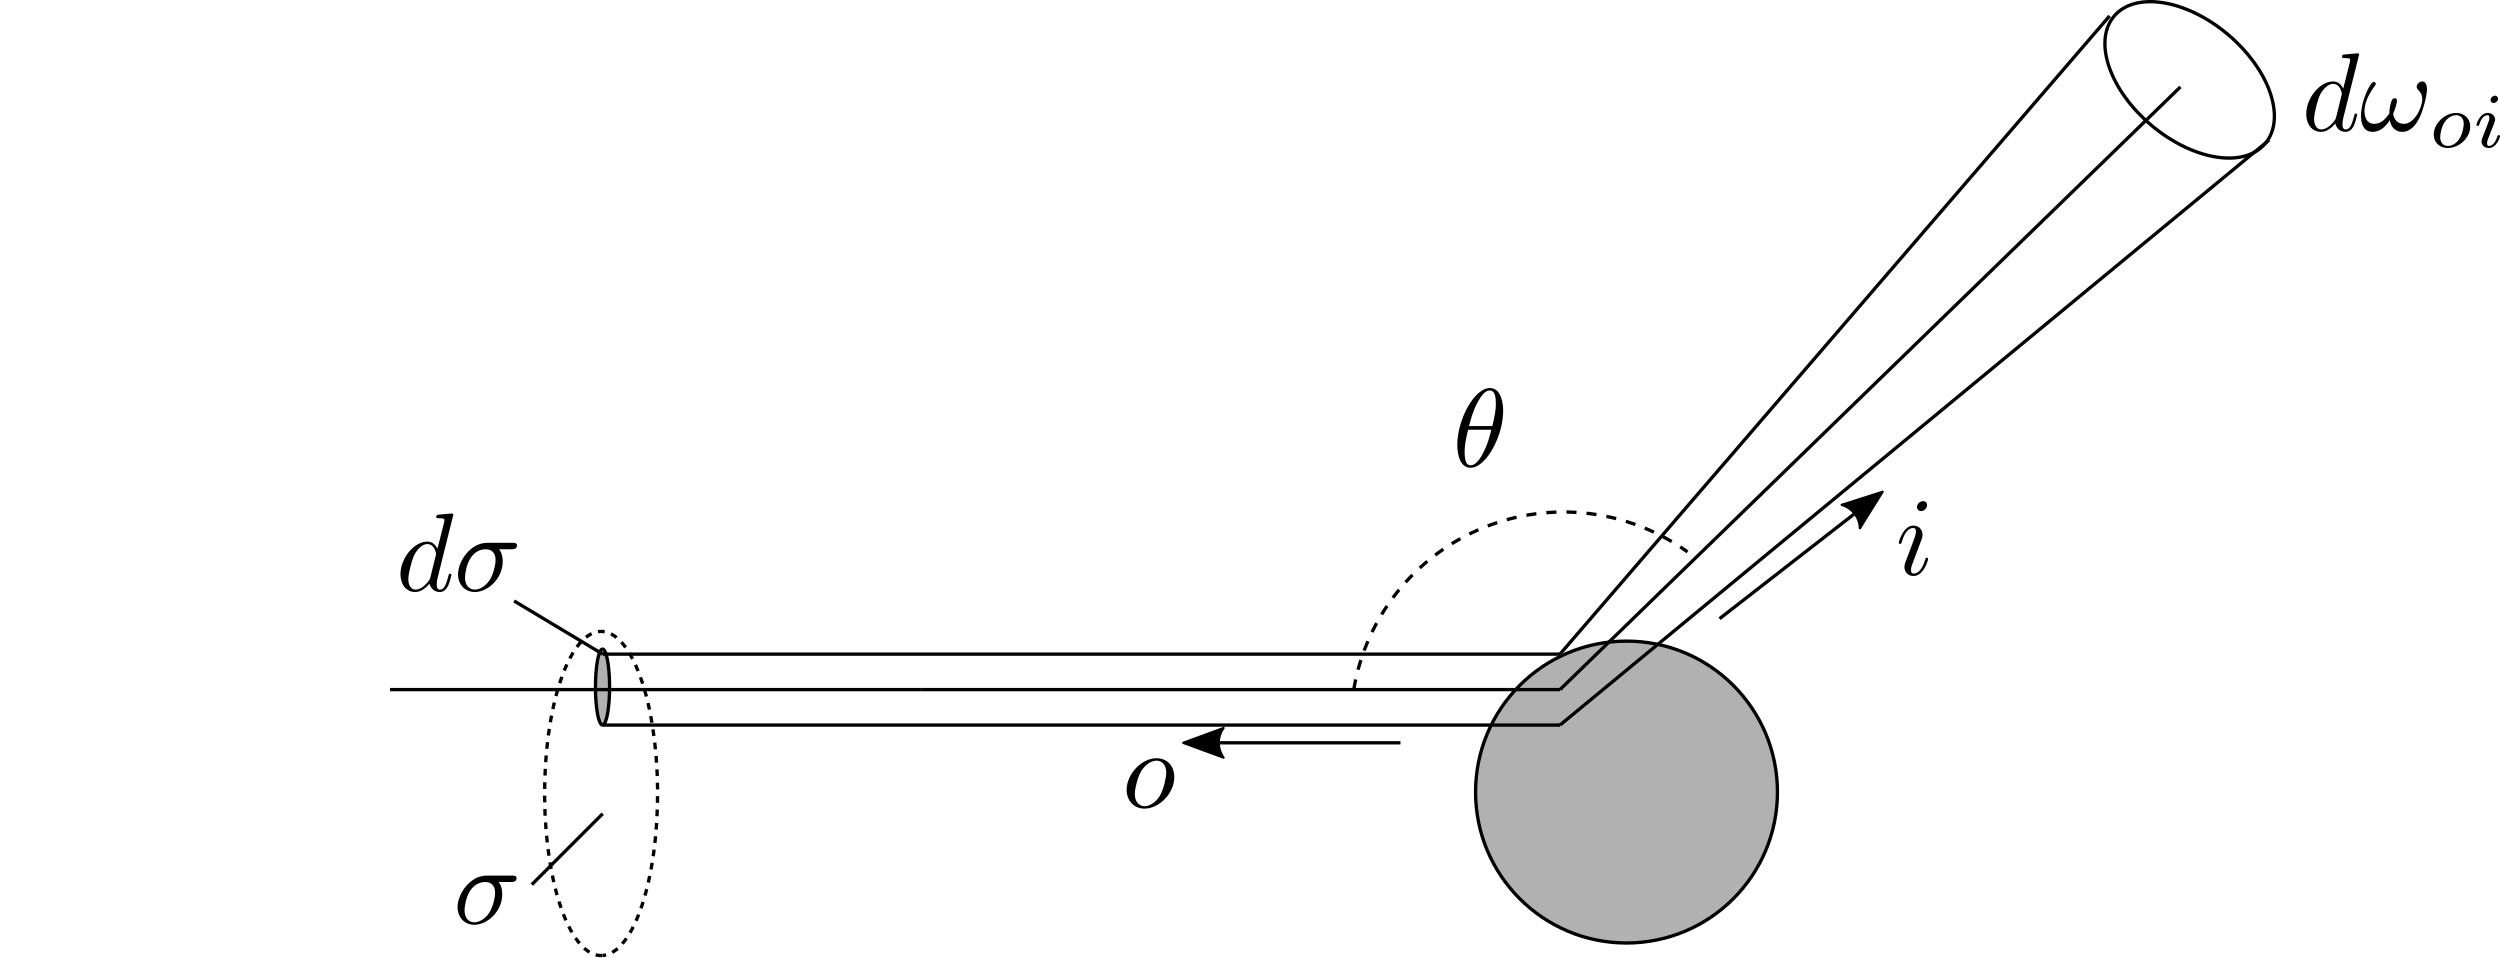
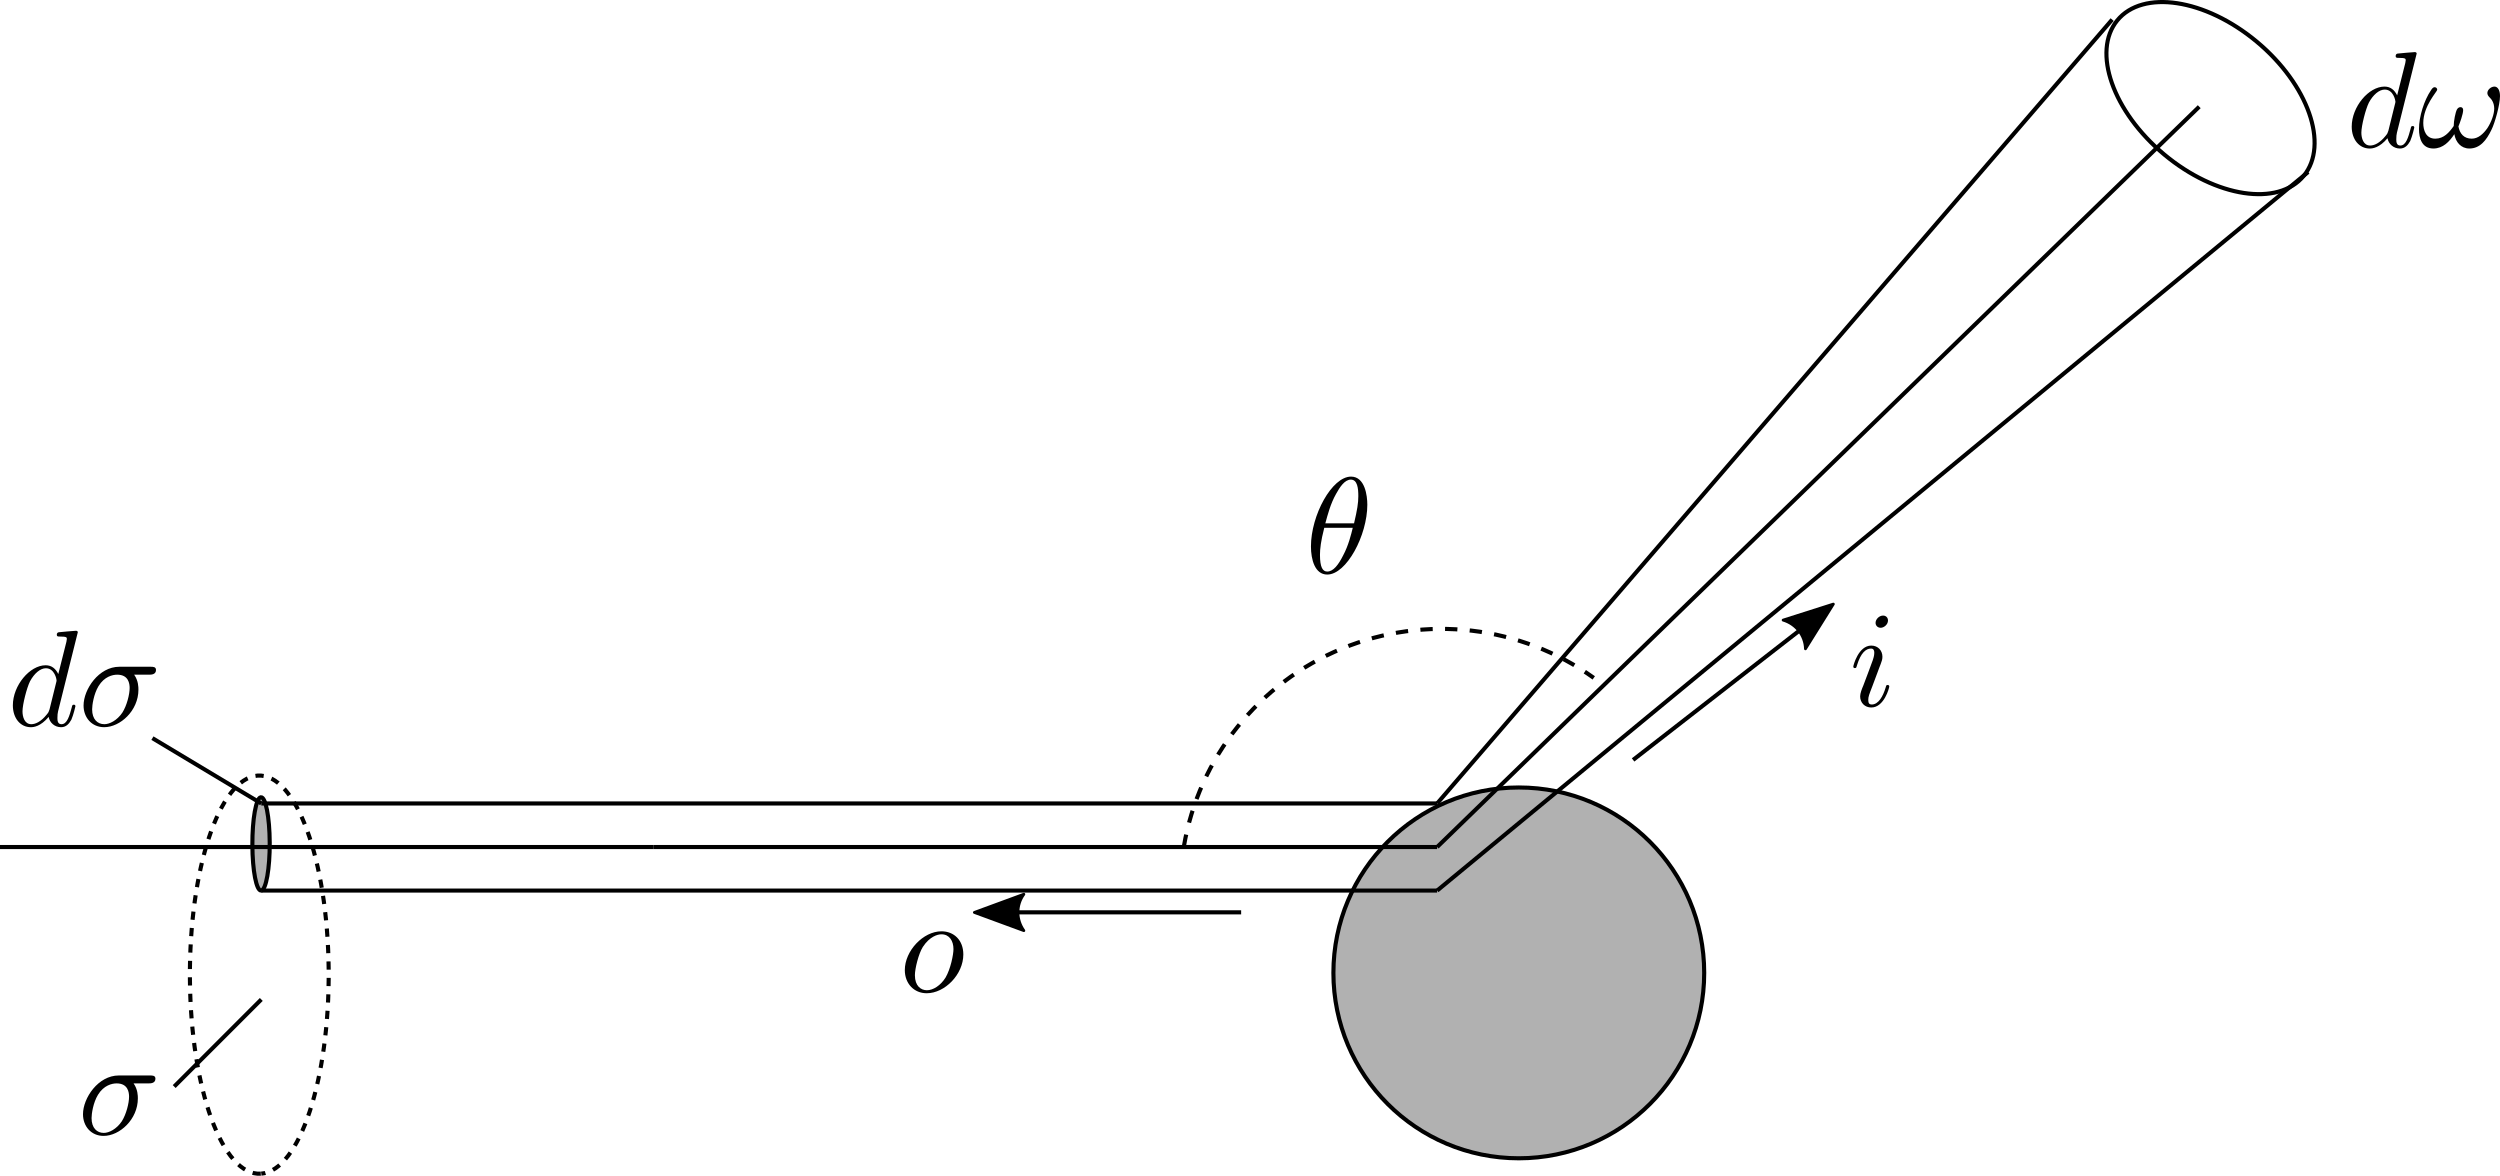
- <svg xmlns="http://www.w3.org/2000/svg" xmlns:ns1="http://www.openswatchbook.org/uri/2009/osb" xmlns:xlink="http://www.w3.org/1999/xlink" width="223.877mm" height="85.722mm" viewBox="0 0 223.877 85.722" version="1.1" id="svg8">
+ <svg xmlns="http://www.w3.org/2000/svg" xmlns:ns1="http://www.openswatchbook.org/uri/2009/osb" xmlns:xlink="http://www.w3.org/1999/xlink" width="182.265mm" height="85.722mm" viewBox="0 0 182.265 85.722" version="1.1" id="svg8">
  <defs id="defs2">
-     <marker style="overflow:visible" id="marker2465" refX="0" refY="0" orient="auto">
-       <path transform="matrix(-1.1,0,0,-1.1,-1.1,0)" d="M 8.719,4.034 -2.207,0.016 8.719,-4.002 c -1.745,2.372 -1.735,5.617 -6e-7,8.035 z" style="fill:#000000;fill-opacity:1;fill-rule:evenodd;stroke:#000000;stroke-width:0.625;stroke-linejoin:round;stroke-opacity:1" id="path2463" />
+     <marker orient="auto" refY="0" refX="0" id="marker2465" style="overflow:visible">
+       <path id="path2463" style="fill:#000000;fill-opacity:1;fill-rule:evenodd;stroke:#000000;stroke-width:0.625;stroke-linejoin:round;stroke-opacity:1" d="M 8.719,4.034 -2.207,0.016 8.719,-4.002 c -1.745,2.372 -1.735,5.617 -6e-7,8.035 z" transform="matrix(-1.1,0,0,-1.1,-1.1,0)" />
    </marker>
-     <marker style="overflow:visible" id="marker1924" refX="0" refY="0" orient="auto">
-       <path transform="matrix(-1.1,0,0,-1.1,-1.1,0)" d="M 8.719,4.034 -2.207,0.016 8.719,-4.002 c -1.745,2.372 -1.735,5.617 -6e-7,8.035 z" style="fill:#000000;fill-opacity:1;fill-rule:evenodd;stroke:#000000;stroke-width:0.625;stroke-linejoin:round;stroke-opacity:1" id="path1922" />
+     <marker orient="auto" refY="0" refX="0" id="marker1924" style="overflow:visible">
+       <path id="path1922" style="fill:#000000;fill-opacity:1;fill-rule:evenodd;stroke:#000000;stroke-width:0.625;stroke-linejoin:round;stroke-opacity:1" d="M 8.719,4.034 -2.207,0.016 8.719,-4.002 c -1.745,2.372 -1.735,5.617 -6e-7,8.035 z" transform="matrix(-1.1,0,0,-1.1,-1.1,0)" />
    </marker>
-     <linearGradient ns1:paint="solid" id="linearGradient3213">
-       <stop id="stop3211" offset="0" style="stop-color:#000000;stop-opacity:1;" />
+     <linearGradient id="linearGradient3213" ns1:paint="solid">
+       <stop style="stop-color:#000000;stop-opacity:1;" offset="0" id="stop3211" />
    </linearGradient>
    <g id="g4461">
-       <symbol id="symbol1723" overflow="visible">
-         <path id="path6414" d="" style="stroke:none" />
+       <symbol overflow="visible" id="symbol1723">
+         <path style="stroke:none" d="" id="path6414" />
      </symbol>
-       <symbol id="symbol3394" overflow="visible">
-         <path id="path3953" d="m 5.156,-3.719 c 0.141,0 0.5,0 0.5,-0.344 0,-0.234 -0.219,-0.234 -0.391,-0.234 h -2.281 c -1.5,0 -2.609,1.641 -2.609,2.828 0,0.875 0.594,1.578 1.5,1.578 1.172,0 2.5,-1.203 2.5,-2.734 0,-0.172 0,-0.656 -0.312,-1.094 z M 1.891,-0.109 C 1.391,-0.109 1,-0.469 1,-1.188 c 0,-0.297 0.109,-1.109 0.469,-1.703 0.422,-0.688 1.016,-0.828 1.359,-0.828 0.828,0 0.906,0.656 0.906,0.969 0,0.469 -0.203,1.281 -0.531,1.797 -0.391,0.578 -0.938,0.844 -1.312,0.844 z m 0,0" style="stroke:none" />
+       <symbol overflow="visible" id="symbol3394">
+         <path style="stroke:none" d="m 5.156,-3.719 c 0.141,0 0.5,0 0.5,-0.344 0,-0.234 -0.219,-0.234 -0.391,-0.234 h -2.281 c -1.5,0 -2.609,1.641 -2.609,2.828 0,0.875 0.594,1.578 1.5,1.578 1.172,0 2.5,-1.203 2.5,-2.734 0,-0.172 0,-0.656 -0.312,-1.094 z M 1.891,-0.109 C 1.391,-0.109 1,-0.469 1,-1.188 c 0,-0.297 0.109,-1.109 0.469,-1.703 0.422,-0.688 1.016,-0.828 1.359,-0.828 0.828,0 0.906,0.656 0.906,0.969 0,0.469 -0.203,1.281 -0.531,1.797 -0.391,0.578 -0.938,0.844 -1.312,0.844 z m 0,0" id="path3953" />
      </symbol>
    </g>
    <g id="g9371">
-       <symbol overflow="visible" id="symbol939">
-         <path style="stroke:none" d="" id="path1553" />
+       <symbol id="symbol939" overflow="visible">
+         <path id="path1553" d="" style="stroke:none" />
      </symbol>
-       <symbol overflow="visible" id="symbol673">
-         <path style="stroke:none" d="m 5.141,-6.812 c 0,0 0,-0.109 -0.125,-0.109 -0.156,0 -1.094,0.094 -1.266,0.109 -0.078,0.016 -0.141,0.062 -0.141,0.188 0,0.125 0.094,0.125 0.234,0.125 0.484,0 0.5,0.062 0.5,0.172 L 4.312,-6.125 3.719,-3.766 C 3.531,-4.141 3.25,-4.406 2.797,-4.406 c -1.156,0 -2.391,1.469 -2.391,2.922 0,0.938 0.547,1.594 1.312,1.594 0.203,0 0.703,-0.047 1.297,-0.75 0.078,0.422 0.438,0.75 0.906,0.75 0.359,0 0.578,-0.234 0.75,-0.547 0.156,-0.359 0.297,-0.969 0.297,-0.984 0,-0.109 -0.094,-0.109 -0.125,-0.109 -0.094,0 -0.109,0.047 -0.141,0.188 -0.172,0.641 -0.344,1.234 -0.75,1.234 -0.281,0 -0.297,-0.266 -0.297,-0.453 0,-0.25 0.016,-0.312 0.047,-0.484 z m -2.062,5.625 C 3.016,-1 3.016,-0.984 2.875,-0.812 2.438,-0.266 2.031,-0.109 1.75,-0.109 c -0.5,0 -0.641,-0.547 -0.641,-0.938 0,-0.5 0.312,-1.719 0.547,-2.188 0.312,-0.578 0.75,-0.953 1.156,-0.953 0.641,0 0.781,0.812 0.781,0.875 0,0.062 -0.016,0.125 -0.031,0.172 z m 0,0" id="path5248" />
+       <symbol id="symbol673" overflow="visible">
+         <path id="path5248" d="m 5.141,-6.812 c 0,0 0,-0.109 -0.125,-0.109 -0.156,0 -1.094,0.094 -1.266,0.109 -0.078,0.016 -0.141,0.062 -0.141,0.188 0,0.125 0.094,0.125 0.234,0.125 0.484,0 0.5,0.062 0.5,0.172 L 4.312,-6.125 3.719,-3.766 C 3.531,-4.141 3.25,-4.406 2.797,-4.406 c -1.156,0 -2.391,1.469 -2.391,2.922 0,0.938 0.547,1.594 1.312,1.594 0.203,0 0.703,-0.047 1.297,-0.75 0.078,0.422 0.438,0.75 0.906,0.75 0.359,0 0.578,-0.234 0.75,-0.547 0.156,-0.359 0.297,-0.969 0.297,-0.984 0,-0.109 -0.094,-0.109 -0.125,-0.109 -0.094,0 -0.109,0.047 -0.141,0.188 -0.172,0.641 -0.344,1.234 -0.75,1.234 -0.281,0 -0.297,-0.266 -0.297,-0.453 0,-0.25 0.016,-0.312 0.047,-0.484 z m -2.062,5.625 C 3.016,-1 3.016,-0.984 2.875,-0.812 2.438,-0.266 2.031,-0.109 1.75,-0.109 c -0.5,0 -0.641,-0.547 -0.641,-0.938 0,-0.5 0.312,-1.719 0.547,-2.188 0.312,-0.578 0.75,-0.953 1.156,-0.953 0.641,0 0.781,0.812 0.781,0.875 0,0.062 -0.016,0.125 -0.031,0.172 z m 0,0" style="stroke:none" />
      </symbol>
-       <symbol overflow="visible" id="symbol4153">
-         <path style="stroke:none" d="m 5.156,-3.719 c 0.141,0 0.5,0 0.5,-0.344 0,-0.234 -0.219,-0.234 -0.391,-0.234 h -2.281 c -1.5,0 -2.609,1.641 -2.609,2.828 0,0.875 0.594,1.578 1.5,1.578 1.172,0 2.5,-1.203 2.5,-2.734 0,-0.172 0,-0.656 -0.312,-1.094 z M 1.891,-0.109 C 1.391,-0.109 1,-0.469 1,-1.188 c 0,-0.297 0.109,-1.109 0.469,-1.703 0.422,-0.688 1.016,-0.828 1.359,-0.828 0.828,0 0.906,0.656 0.906,0.969 0,0.469 -0.203,1.281 -0.531,1.797 -0.391,0.578 -0.938,0.844 -1.312,0.844 z m 0,0" id="path7036" />
-       </symbol>
-     </g>
-     <g id="g6576">
-       <symbol id="symbol5743" overflow="visible">
-         <path id="path6778" d="" style="stroke:none" />
-       </symbol>
-       <symbol id="symbol854" overflow="visible">
-         <path id="path7063" d="m 5.141,-6.812 c 0,0 0,-0.109 -0.125,-0.109 -0.156,0 -1.094,0.094 -1.266,0.109 -0.078,0.016 -0.141,0.062 -0.141,0.188 0,0.125 0.094,0.125 0.234,0.125 0.484,0 0.5,0.062 0.5,0.172 L 4.312,-6.125 3.719,-3.766 C 3.531,-4.141 3.25,-4.406 2.797,-4.406 c -1.156,0 -2.391,1.469 -2.391,2.922 0,0.938 0.547,1.594 1.312,1.594 0.203,0 0.703,-0.047 1.297,-0.75 0.078,0.422 0.438,0.75 0.906,0.75 0.359,0 0.578,-0.234 0.75,-0.547 0.156,-0.359 0.297,-0.969 0.297,-0.984 0,-0.109 -0.094,-0.109 -0.125,-0.109 -0.094,0 -0.109,0.047 -0.141,0.188 -0.172,0.641 -0.344,1.234 -0.75,1.234 -0.281,0 -0.297,-0.266 -0.297,-0.453 0,-0.25 0.016,-0.312 0.047,-0.484 z m -2.062,5.625 C 3.016,-1 3.016,-0.984 2.875,-0.812 2.438,-0.266 2.031,-0.109 1.75,-0.109 c -0.5,0 -0.641,-0.547 -0.641,-0.938 0,-0.5 0.312,-1.719 0.547,-2.188 0.312,-0.578 0.75,-0.953 1.156,-0.953 0.641,0 0.781,0.812 0.781,0.875 0,0.062 -0.016,0.125 -0.031,0.172 z m 0,0" style="stroke:none" />
-       </symbol>
-       <symbol id="symbol4219" overflow="visible">
-         <path id="path2836" d="m 6.031,-3.703 c 0,-0.453 -0.172,-0.703 -0.406,-0.703 -0.25,0 -0.516,0.234 -0.516,0.469 0,0.094 0.047,0.203 0.141,0.297 0.172,0.156 0.359,0.422 0.359,0.844 0,0.391 -0.203,0.969 -0.5,1.422 C 4.812,-0.953 4.438,-0.609 3.969,-0.609 3.406,-0.609 3.094,-0.969 3,-1.5 c 0.109,-0.266 0.344,-0.906 0.344,-1.188 0,-0.109 -0.047,-0.219 -0.188,-0.219 -0.078,0 -0.188,0.031 -0.266,0.172 C 2.781,-2.531 2.656,-1.891 2.656,-1.531 2.328,-1.062 1.938,-0.609 1.312,-0.609 c -0.672,0 -0.875,-0.594 -0.875,-1.141 0,-1.25 1.016,-2.297 1.016,-2.422 0,-0.109 -0.078,-0.188 -0.188,-0.188 -0.125,0 -0.203,0.125 -0.266,0.219 -0.5,0.734 -0.875,1.922 -0.875,2.828 0,0.688 0.219,1.422 1.047,1.422 0.703,0 1.172,-0.5 1.531,-1.047 0.094,0.578 0.484,1.047 1.094,1.047 0.781,0 1.25,-0.609 1.609,-1.359 0.25,-0.484 0.625,-1.844 0.625,-2.453 z m 0,0" style="stroke:none" />
-       </symbol>
-       <symbol id="symbol914" overflow="visible">
-         <path id="path4359" d="" style="stroke:none" />
-       </symbol>
-       <symbol id="symbol7203" overflow="visible">
-         <path id="path2110" d="m 3.703,-1.859 c 0,-0.766 -0.578,-1.219 -1.266,-1.219 -1.031,0 -2,0.969 -2,1.922 0,0.703 0.5,1.219 1.266,1.219 1,0 2,-0.906 2,-1.922 z m -2,1.734 c -0.344,0 -0.688,-0.219 -0.688,-0.781 0,-0.281 0.125,-0.969 0.406,-1.359 C 1.719,-2.703 2.125,-2.875 2.438,-2.875 c 0.375,0 0.688,0.25 0.688,0.766 C 3.125,-1.938 3.047,-1.25 2.734,-0.766 2.469,-0.344 2.062,-0.125 1.703,-0.125 Z m 0,0" style="stroke:none" />
-       </symbol>
-       <symbol id="symbol6413" overflow="visible">
-         <path id="path8704" d="m 2.266,-4.359 c 0,-0.109 -0.094,-0.266 -0.281,-0.266 -0.188,0 -0.391,0.188 -0.391,0.391 0,0.109 0.078,0.266 0.281,0.266 0.188,0 0.391,-0.203 0.391,-0.391 z M 0.844,-0.812 c -0.031,0.094 -0.062,0.172 -0.062,0.297 0,0.328 0.266,0.578 0.656,0.578 0.688,0 1,-0.953 1,-1.062 0,-0.094 -0.094,-0.094 -0.109,-0.094 -0.094,0 -0.109,0.047 -0.141,0.125 -0.156,0.562 -0.453,0.844 -0.734,0.844 -0.141,0 -0.172,-0.094 -0.172,-0.25 0,-0.156 0.047,-0.281 0.109,-0.438 C 1.469,-1 1.547,-1.188 1.609,-1.375 1.672,-1.547 1.938,-2.172 1.953,-2.266 1.984,-2.328 2,-2.406 2,-2.484 2,-2.812 1.719,-3.078 1.344,-3.078 0.641,-3.078 0.328,-2.125 0.328,-2 c 0,0.078 0.094,0.078 0.125,0.078 0.094,0 0.094,-0.031 0.125,-0.109 C 0.75,-2.625 1.062,-2.875 1.312,-2.875 c 0.109,0 0.172,0.047 0.172,0.234 0,0.172 -0.031,0.266 -0.203,0.703 z m 0,0" style="stroke:none" />
+       <symbol id="symbol4153" overflow="visible">
+         <path id="path7036" d="m 5.156,-3.719 c 0.141,0 0.5,0 0.5,-0.344 0,-0.234 -0.219,-0.234 -0.391,-0.234 h -2.281 c -1.5,0 -2.609,1.641 -2.609,2.828 0,0.875 0.594,1.578 1.5,1.578 1.172,0 2.5,-1.203 2.5,-2.734 0,-0.172 0,-0.656 -0.312,-1.094 z M 1.891,-0.109 C 1.391,-0.109 1,-0.469 1,-1.188 c 0,-0.297 0.109,-1.109 0.469,-1.703 0.422,-0.688 1.016,-0.828 1.359,-0.828 0.828,0 0.906,0.656 0.906,0.969 0,0.469 -0.203,1.281 -0.531,1.797 -0.391,0.578 -0.938,0.844 -1.312,0.844 z m 0,0" style="stroke:none" />
      </symbol>
    </g>
    <g id="g8798">
-       <symbol overflow="visible" id="symbol6744">
-         <path style="stroke:none" d="" id="path1625" />
+       <symbol id="symbol6744" overflow="visible">
+         <path id="path1625" d="" style="stroke:none" />
      </symbol>
-       <symbol overflow="visible" id="symbol1478">
-         <path style="stroke:none" d="m 2.828,-6.234 c 0,-0.203 -0.141,-0.359 -0.359,-0.359 -0.281,0 -0.547,0.266 -0.547,0.531 0,0.188 0.141,0.359 0.375,0.359 0.234,0 0.531,-0.234 0.531,-0.531 z m -0.75,3.75 c 0.109,-0.281 0.109,-0.312 0.219,-0.578 0.078,-0.203 0.125,-0.344 0.125,-0.531 0,-0.438 -0.312,-0.812 -0.812,-0.812 -0.938,0 -1.312,1.453 -1.312,1.531 0,0.109 0.094,0.109 0.109,0.109 0.109,0 0.109,-0.031 0.156,-0.188 0.281,-0.938 0.672,-1.234 1.016,-1.234 0.078,0 0.25,0 0.25,0.312 0,0.219 -0.078,0.422 -0.109,0.531 -0.078,0.25 -0.531,1.406 -0.688,1.844 -0.109,0.25 -0.234,0.578 -0.234,0.797 0,0.469 0.344,0.812 0.812,0.812 0.938,0 1.312,-1.438 1.312,-1.531 0,-0.109 -0.094,-0.109 -0.125,-0.109 -0.094,0 -0.094,0.031 -0.141,0.188 -0.188,0.625 -0.516,1.234 -1.016,1.234 -0.172,0 -0.25,-0.094 -0.25,-0.328 0,-0.25 0.062,-0.391 0.297,-1 z m 0,0" id="path9544" />
+       <symbol id="symbol1478" overflow="visible">
+         <path id="path9544" d="m 2.828,-6.234 c 0,-0.203 -0.141,-0.359 -0.359,-0.359 -0.281,0 -0.547,0.266 -0.547,0.531 0,0.188 0.141,0.359 0.375,0.359 0.234,0 0.531,-0.234 0.531,-0.531 z m -0.75,3.75 c 0.109,-0.281 0.109,-0.312 0.219,-0.578 0.078,-0.203 0.125,-0.344 0.125,-0.531 0,-0.438 -0.312,-0.812 -0.812,-0.812 -0.938,0 -1.312,1.453 -1.312,1.531 0,0.109 0.094,0.109 0.109,0.109 0.109,0 0.109,-0.031 0.156,-0.188 0.281,-0.938 0.672,-1.234 1.016,-1.234 0.078,0 0.25,0 0.25,0.312 0,0.219 -0.078,0.422 -0.109,0.531 -0.078,0.25 -0.531,1.406 -0.688,1.844 -0.109,0.25 -0.234,0.578 -0.234,0.797 0,0.469 0.344,0.812 0.812,0.812 0.938,0 1.312,-1.438 1.312,-1.531 0,-0.109 -0.094,-0.109 -0.125,-0.109 -0.094,0 -0.094,0.031 -0.141,0.188 -0.188,0.625 -0.516,1.234 -1.016,1.234 -0.172,0 -0.25,-0.094 -0.25,-0.328 0,-0.25 0.062,-0.391 0.297,-1 z m 0,0" style="stroke:none" />
      </symbol>
    </g>
    <g id="g3072">
-       <symbol overflow="visible" id="symbol3680">
-         <path style="stroke:none" d="" id="path841" />
+       <symbol id="symbol3680" overflow="visible">
+         <path id="path841" d="" style="stroke:none" />
      </symbol>
-       <symbol overflow="visible" id="symbol1607">
-         <path style="stroke:none" d="m 4.672,-2.719 c 0,-1.047 -0.688,-1.688 -1.594,-1.688 -1.328,0 -2.672,1.422 -2.672,2.828 0,0.984 0.672,1.688 1.594,1.688 1.328,0 2.672,-1.375 2.672,-2.828 z m -2.656,2.609 c -0.438,0 -0.875,-0.312 -0.875,-1.094 0,-0.484 0.266,-1.562 0.578,-2.062 0.5,-0.766 1.078,-0.922 1.359,-0.922 0.578,0 0.875,0.484 0.875,1.078 0,0.391 -0.203,1.438 -0.578,2.078 -0.359,0.578 -0.906,0.922 -1.359,0.922 z m 0,0" id="path354" />
+       <symbol id="symbol1607" overflow="visible">
+         <path id="path354" d="m 4.672,-2.719 c 0,-1.047 -0.688,-1.688 -1.594,-1.688 -1.328,0 -2.672,1.422 -2.672,2.828 0,0.984 0.672,1.688 1.594,1.688 1.328,0 2.672,-1.375 2.672,-2.828 z m -2.656,2.609 c -0.438,0 -0.875,-0.312 -0.875,-1.094 0,-0.484 0.266,-1.562 0.578,-2.062 0.5,-0.766 1.078,-0.922 1.359,-0.922 0.578,0 0.875,0.484 0.875,1.078 0,0.391 -0.203,1.438 -0.578,2.078 -0.359,0.578 -0.906,0.922 -1.359,0.922 z m 0,0" style="stroke:none" />
      </symbol>
    </g>
    <g id="g1706">
-       <symbol id="symbol3510" overflow="visible">
-         <path id="path5605" d="" style="stroke:none;" />
+       <symbol overflow="visible" id="symbol3510">
+         <path style="stroke:none" d="" id="path5605" />
      </symbol>
-       <symbol id="symbol7395" overflow="visible">
-         <path id="path4662" d="M 4.531 -4.984 C 4.531 -5.641 4.359 -7.031 3.344 -7.031 C 1.953 -7.031 0.422 -4.219 0.422 -1.938 C 0.422 -1 0.703 0.109 1.609 0.109 C 3.016 0.109 4.531 -2.75 4.531 -4.984 Z M 1.469 -3.625 C 1.641 -4.25 1.844 -5.047 2.25 -5.766 C 2.516 -6.25 2.875 -6.812 3.328 -6.812 C 3.812 -6.812 3.875 -6.172 3.875 -5.609 C 3.875 -5.109 3.797 -4.609 3.562 -3.625 Z M 3.469 -3.297 C 3.359 -2.844 3.156 -2 2.766 -1.281 C 2.422 -0.594 2.047 -0.109 1.609 -0.109 C 1.281 -0.109 1.078 -0.406 1.078 -1.328 C 1.078 -1.75 1.141 -2.328 1.391 -3.297 Z M 3.469 -3.297 " style="stroke:none;" />
+       <symbol overflow="visible" id="symbol7395">
+         <path style="stroke:none" d="m 4.531,-4.984 c 0,-0.656 -0.172,-2.047 -1.188,-2.047 -1.391,0 -2.922,2.812 -2.922,5.094 0,0.938 0.281,2.047 1.188,2.047 1.406,0 2.922,-2.859 2.922,-5.094 z M 1.469,-3.625 C 1.641,-4.25 1.844,-5.047 2.25,-5.766 2.516,-6.25 2.875,-6.812 3.328,-6.812 c 0.484,0 0.547,0.641 0.547,1.203 0,0.5 -0.078,1 -0.312,1.984 z m 2,0.328 C 3.359,-2.844 3.156,-2 2.766,-1.281 c -0.344,0.688 -0.719,1.172 -1.156,1.172 -0.328,0 -0.531,-0.297 -0.531,-1.219 0,-0.422 0.062,-1 0.312,-1.969 z m 0,0" id="path4662" />
+       </symbol>
+     </g>
+     <g id="g3757">
+       <symbol id="symbol7031" overflow="visible">
+         <path id="path9290" d="" style="stroke:none" />
+       </symbol>
+       <symbol id="symbol2994" overflow="visible">
+         <path id="path3434" d="m 5.141,-6.812 c 0,0 0,-0.109 -0.125,-0.109 -0.156,0 -1.094,0.094 -1.266,0.109 -0.078,0.016 -0.141,0.062 -0.141,0.188 0,0.125 0.094,0.125 0.234,0.125 0.484,0 0.5,0.062 0.5,0.172 L 4.312,-6.125 3.719,-3.766 C 3.531,-4.141 3.25,-4.406 2.797,-4.406 c -1.156,0 -2.391,1.469 -2.391,2.922 0,0.938 0.547,1.594 1.312,1.594 0.203,0 0.703,-0.047 1.297,-0.75 0.078,0.422 0.438,0.75 0.906,0.75 0.359,0 0.578,-0.234 0.75,-0.547 0.156,-0.359 0.297,-0.969 0.297,-0.984 0,-0.109 -0.094,-0.109 -0.125,-0.109 -0.094,0 -0.109,0.047 -0.141,0.188 -0.172,0.641 -0.344,1.234 -0.75,1.234 -0.281,0 -0.297,-0.266 -0.297,-0.453 0,-0.25 0.016,-0.312 0.047,-0.484 z m -2.062,5.625 C 3.016,-1 3.016,-0.984 2.875,-0.812 2.438,-0.266 2.031,-0.109 1.75,-0.109 c -0.5,0 -0.641,-0.547 -0.641,-0.938 0,-0.5 0.312,-1.719 0.547,-2.188 0.312,-0.578 0.75,-0.953 1.156,-0.953 0.641,0 0.781,0.812 0.781,0.875 0,0.062 -0.016,0.125 -0.031,0.172 z m 0,0" style="stroke:none" />
+       </symbol>
+       <symbol id="symbol6026" overflow="visible">
+         <path id="path6652" d="m 6.031,-3.703 c 0,-0.453 -0.172,-0.703 -0.406,-0.703 -0.25,0 -0.516,0.234 -0.516,0.469 0,0.094 0.047,0.203 0.141,0.297 0.172,0.156 0.359,0.422 0.359,0.844 0,0.391 -0.203,0.969 -0.5,1.422 C 4.812,-0.953 4.438,-0.609 3.969,-0.609 3.406,-0.609 3.094,-0.969 3,-1.5 c 0.109,-0.266 0.344,-0.906 0.344,-1.188 0,-0.109 -0.047,-0.219 -0.188,-0.219 -0.078,0 -0.188,0.031 -0.266,0.172 C 2.781,-2.531 2.656,-1.891 2.656,-1.531 2.328,-1.062 1.938,-0.609 1.312,-0.609 c -0.672,0 -0.875,-0.594 -0.875,-1.141 0,-1.25 1.016,-2.297 1.016,-2.422 0,-0.109 -0.078,-0.188 -0.188,-0.188 -0.125,0 -0.203,0.125 -0.266,0.219 -0.5,0.734 -0.875,1.922 -0.875,2.828 0,0.688 0.219,1.422 1.047,1.422 0.703,0 1.172,-0.5 1.531,-1.047 0.094,0.578 0.484,1.047 1.094,1.047 0.781,0 1.25,-0.609 1.609,-1.359 0.25,-0.484 0.625,-1.844 0.625,-2.453 z m 0,0" style="stroke:none" />
      </symbol>
    </g>
  </defs>
-   <g transform="translate(-73.025,-85.45072)" id="layer1">
-     <flowRoot transform="matrix(0.2645833,0,0,0.2645833,0,87)" style="font-style:normal;font-weight:normal;font-size:40px;line-height:1.25;font-family:sans-serif;letter-spacing:0px;word-spacing:0px;fill:#000000;fill-opacity:1;stroke:none" id="flowRoot906" xml:space="preserve">
+   <g id="layer1" transform="translate(-107.95,-85.45072)">
+     <flowRoot xml:space="preserve" id="flowRoot906" style="font-style:normal;font-weight:normal;font-size:40px;line-height:1.25;font-family:sans-serif;letter-spacing:0px;word-spacing:0px;fill:#000000;fill-opacity:1;stroke:none" transform="matrix(0.2645833,0,0,0.2645833,0,87)">
      <flowRegion id="flowRegion908">
-         <rect y="169.701" x="468" height="48" width="36" id="rect910" />
+         <rect id="rect910" width="36" height="48" x="468" y="169.701" />
      </flowRegion>
      <flowPara id="flowPara912">1is</flowPara>
    </flowRoot>
-     <path d="m 126.962,171.02 a 5.06,14.516 0 0 1 -5.166,-14.176 5.06,14.516 0 0 1 4.932,-14.847 5.06,14.516 0 0 1 5.184,14.12 5.06,14.516 0 0 1 -4.912,14.9" id="path1175-9-0" style="fill:none;fill-opacity:0.301;stroke:#000000;stroke-width:0.3;stroke-miterlimit:4;stroke-dasharray:0.6, 0.6;stroke-dashoffset:0;stroke-opacity:1" />
-     <g transform="translate(21.70061,86.19278)" id="g3459">
+     <path style="fill:none;fill-opacity:0.301;stroke:#000000;stroke-width:0.3;stroke-miterlimit:4;stroke-dasharray:0.6, 0.6;stroke-dashoffset:0;stroke-opacity:1" id="path1175-9-0" d="m 126.962,171.02 a 5.06,14.516 0 0 1 -5.166,-14.176 5.06,14.516 0 0 1 4.932,-14.847 5.06,14.516 0 0 1 5.184,14.12 5.06,14.516 0 0 1 -4.912,14.9" />
+     <g id="g3459" transform="translate(21.70061,86.19278)">
      <g id="g3520">
-         <g id="g8020" style="fill:#000000;fill-opacity:1">
-           <use height="100%" width="100%" id="use1567" y="81.963" x="91.925" xlink:href="#symbol3394" />
+         <g style="fill:#000000;fill-opacity:1" id="g8020">
+           <use xlink:href="#symbol3394" x="91.925" y="81.963" id="use1567" width="100%" height="100%" />
        </g>
      </g>
    </g>
-     <circle style="fill:#000000;fill-opacity:0.305;stroke:#000000;stroke-width:0.3;stroke-miterlimit:4;stroke-dasharray:none;stroke-dashoffset:0" id="path1051" cx="218.68" cy="156.38" r="13.517" />
-     <path style="fill:none;stroke:#000000;stroke-width:0.3;stroke-linecap:butt;stroke-linejoin:miter;stroke-miterlimit:4;stroke-dasharray:none;stroke-opacity:1" d="m 155.575,147.204 -47.625,0 v 0" id="path1096" />
-     <path style="fill:none;stroke:#000000;stroke-width:0.3;stroke-linecap:butt;stroke-linejoin:miter;stroke-miterlimit:4;stroke-dasharray:none;stroke-opacity:1" d="m 73.025,161.492 v 0" id="path3360-9" />
-     <path id="path1096-0" d="m 127,158.317 -6.35,6.35" style="fill:none;stroke:#000000;stroke-width:0.3;stroke-linecap:butt;stroke-linejoin:miter;stroke-miterlimit:4;stroke-dasharray:none;stroke-opacity:1" />
-     <path style="fill:none;stroke:#000000;stroke-width:0.3;stroke-linecap:butt;stroke-linejoin:miter;stroke-miterlimit:4;stroke-dasharray:none;stroke-opacity:1" d="m 212.725,147.204 h -57.15" id="path1070" />
-     <path style="fill:#000000;fill-opacity:0.305;stroke:#000000;stroke-width:0.3;stroke-miterlimit:4;stroke-dasharray:none;stroke-dashoffset:0;stroke-opacity:1" id="path1175-9-0-5" d="m 126.995,150.379 a 0.633,3.403 0 0 1 -0.646,-3.323 0.633,3.403 0 0 1 0.617,-3.48 0.633,3.403 0 0 1 0.648,3.31 0.633,3.403 0 0 1 -0.614,3.493" />
-     <ellipse style="fill:none;fill-opacity:0.305;stroke:#000000;stroke-width:0.3;stroke-miterlimit:4;stroke-dasharray:none;stroke-dashoffset:0;stroke-opacity:1" id="path1091" cx="266.978" cy="-101.073" rx="8.849" ry="5.319" transform="matrix(0.7683924,0.639979,-0.6328686,0.7742592,0,0)" />
-     <path style="fill:none;stroke:#000000;stroke-width:0.3;stroke-linecap:butt;stroke-linejoin:miter;stroke-miterlimit:4;stroke-dasharray:none;stroke-opacity:1" d="M 212.725,147.204 268.288,93.229" id="path1095" />
-     <path style="fill:none;stroke:#000000;stroke-width:0.3;stroke-linecap:butt;stroke-linejoin:miter;stroke-miterlimit:4;stroke-dasharray:none;stroke-opacity:1" d="m 127,144.029 c 85.725,0 85.725,0 85.725,0" id="path1277" />
-     <path style="fill:none;stroke:#000000;stroke-width:0.3;stroke-linecap:butt;stroke-linejoin:miter;stroke-miterlimit:4;stroke-dasharray:none;stroke-opacity:1" d="m 127,150.379 c 85.725,0 85.725,0 85.725,0" id="path1279" />
-     <path style="fill:none;stroke:#000000;stroke-width:0.3;stroke-linecap:butt;stroke-linejoin:miter;stroke-miterlimit:4;stroke-dasharray:none;stroke-opacity:1" d="M 212.725,144.029 C 261.938,86.879 261.938,86.879 261.938,86.879" id="path1281" />
-     <path style="fill:none;stroke:#000000;stroke-width:0.3;stroke-linecap:butt;stroke-linejoin:miter;stroke-miterlimit:4;stroke-dasharray:none;stroke-opacity:1" d="M 212.725,150.379 276.225,97.992" id="path1283" />
-     <g id="g1422" transform="translate(16.55645,56.39508)">
+     <circle r="13.517" cy="156.38" cx="218.68" id="path1051" style="fill:#000000;fill-opacity:0.305;stroke:#000000;stroke-width:0.3;stroke-miterlimit:4;stroke-dasharray:none;stroke-dashoffset:0" />
+     <path id="path1096" d="m 155.575,147.204 h -47.625 v 0" style="fill:none;stroke:#000000;stroke-width:0.3;stroke-linecap:butt;stroke-linejoin:miter;stroke-miterlimit:4;stroke-dasharray:none;stroke-opacity:1" />
+     <path id="path3360-9" d="m 73.025,161.492 v 0" style="fill:none;stroke:#000000;stroke-width:0.3;stroke-linecap:butt;stroke-linejoin:miter;stroke-miterlimit:4;stroke-dasharray:none;stroke-opacity:1" />
+     <path style="fill:none;stroke:#000000;stroke-width:0.3;stroke-linecap:butt;stroke-linejoin:miter;stroke-miterlimit:4;stroke-dasharray:none;stroke-opacity:1" d="m 127,158.317 -6.35,6.35" id="path1096-0" />
+     <path id="path1070" d="m 212.725,147.204 h -57.15" style="fill:none;stroke:#000000;stroke-width:0.3;stroke-linecap:butt;stroke-linejoin:miter;stroke-miterlimit:4;stroke-dasharray:none;stroke-opacity:1" />
+     <path d="m 126.995,150.379 a 0.633,3.403 0 0 1 -0.646,-3.323 0.633,3.403 0 0 1 0.617,-3.48 0.633,3.403 0 0 1 0.648,3.31 0.633,3.403 0 0 1 -0.614,3.493" id="path1175-9-0-5" style="fill:#000000;fill-opacity:0.305;stroke:#000000;stroke-width:0.3;stroke-miterlimit:4;stroke-dasharray:none;stroke-dashoffset:0;stroke-opacity:1" />
+     <ellipse transform="matrix(0.7683924,0.639979,-0.6328686,0.7742592,0,0)" ry="5.319" rx="8.849" cy="-101.073" cx="266.978" id="path1091" style="fill:none;fill-opacity:0.305;stroke:#000000;stroke-width:0.3;stroke-miterlimit:4;stroke-dasharray:none;stroke-dashoffset:0;stroke-opacity:1" />
+     <path id="path1095" d="M 212.725,147.204 268.288,93.229" style="fill:none;stroke:#000000;stroke-width:0.3;stroke-linecap:butt;stroke-linejoin:miter;stroke-miterlimit:4;stroke-dasharray:none;stroke-opacity:1" />
+     <path id="path1277" d="m 127,144.029 c 85.725,0 85.725,0 85.725,0" style="fill:none;stroke:#000000;stroke-width:0.3;stroke-linecap:butt;stroke-linejoin:miter;stroke-miterlimit:4;stroke-dasharray:none;stroke-opacity:1" />
+     <path id="path1279" d="m 127,150.379 c 85.725,0 85.725,0 85.725,0" style="fill:none;stroke:#000000;stroke-width:0.3;stroke-linecap:butt;stroke-linejoin:miter;stroke-miterlimit:4;stroke-dasharray:none;stroke-opacity:1" />
+     <path id="path1281" d="M 212.725,144.029 C 261.938,86.879 261.938,86.879 261.938,86.879" style="fill:none;stroke:#000000;stroke-width:0.3;stroke-linecap:butt;stroke-linejoin:miter;stroke-miterlimit:4;stroke-dasharray:none;stroke-opacity:1" />
+     <path id="path1283" d="M 212.725,150.379 276.225,97.992" style="fill:none;stroke:#000000;stroke-width:0.3;stroke-linecap:butt;stroke-linejoin:miter;stroke-miterlimit:4;stroke-dasharray:none;stroke-opacity:1" />
+     <g transform="translate(16.55645,56.39508)" id="g1422">
      <g id="g4075">
-         <g style="fill:#000000;fill-opacity:1" id="g587">
-           <use xlink:href="#symbol673" x="91.925" y="81.963" id="use8703" width="100%" height="100%" />
-           <use xlink:href="#symbol4153" x="97.111" y="81.963" id="use9142" width="100%" height="100%" />
+         <g id="g587" style="fill:#000000;fill-opacity:1">
+           <use height="100%" width="100%" id="use8703" y="81.963" x="91.925" xlink:href="#symbol673" />
+           <use height="100%" width="100%" id="use9142" y="81.963" x="97.111" xlink:href="#symbol4153" />
        </g>
      </g>
    </g>
-     <path style="fill:none;fill-opacity:0.305;stroke:#000000;stroke-width:0.3;stroke-miterlimit:4;stroke-dasharray:0.9, 0.9;stroke-dashoffset:0;stroke-opacity:1" id="path1459" d="m 194.258,147.182 a 19.05,19.05 0 0 1 11.529,-14.445 19.05,19.05 0 0 1 18.358,2.135" />
-     <path style="fill:none;stroke:#000000;stroke-width:0.3;stroke-linecap:butt;stroke-linejoin:miter;stroke-miterlimit:4;stroke-dasharray:none;stroke-opacity:1;marker-end:url(#marker1924)" d="m 198.437,151.967 c -19.05,0 -19.05,0 -19.05,0" id="path1914" />
-     <path style="fill:none;stroke:#000000;stroke-width:0.3;stroke-linecap:butt;stroke-linejoin:miter;stroke-miterlimit:4;stroke-dasharray:none;stroke-opacity:1;marker-end:url(#marker2465)" d="M 227.012,140.854 C 241.3,129.742 241.3,129.742 241.3,129.742" id="path2461" />
-     <path style="fill:none;stroke:#000000;stroke-width:0.3;stroke-linecap:butt;stroke-linejoin:miter;stroke-miterlimit:4;stroke-dasharray:none;stroke-opacity:1" d="m 127,144.029 c -7.938,-4.763 -7.938,-4.763 -7.938,-4.763" id="path2668" />
-     <g transform="translate(187.2197,15.18684)" id="g2142">
-       <g id="g1987">
-         <g id="g8091" style="fill:#000000;fill-opacity:1">
-           <use height="100%" width="100%" id="use9120" y="81.963" x="91.925" xlink:href="#symbol854" />
-           <use height="100%" width="100%" id="use8573" y="81.963" x="97.111" xlink:href="#symbol4219" />
-         </g>
-         <g id="g7257" style="fill:#000000;fill-opacity:1">
-           <use height="100%" width="100%" id="use8146" y="83.457" x="103.312" xlink:href="#symbol7203" />
-           <use height="100%" width="100%" id="use4130" y="83.457" x="107.245" xlink:href="#symbol6413" />
+     <path d="m 194.258,147.182 a 19.05,19.05 0 0 1 11.529,-14.445 19.05,19.05 0 0 1 18.358,2.135" id="path1459" style="fill:none;fill-opacity:0.305;stroke:#000000;stroke-width:0.3;stroke-miterlimit:4;stroke-dasharray:0.9, 0.9;stroke-dashoffset:0;stroke-opacity:1" />
+     <path id="path1914" d="m 198.437,151.967 c -19.05,0 -19.05,0 -19.05,0" style="fill:none;stroke:#000000;stroke-width:0.3;stroke-linecap:butt;stroke-linejoin:miter;stroke-miterlimit:4;stroke-dasharray:none;stroke-opacity:1;marker-end:url(#marker1924)" />
+     <path id="path2461" d="M 227.012,140.854 C 241.3,129.742 241.3,129.742 241.3,129.742" style="fill:none;stroke:#000000;stroke-width:0.3;stroke-linecap:butt;stroke-linejoin:miter;stroke-miterlimit:4;stroke-dasharray:none;stroke-opacity:1;marker-end:url(#marker2465)" />
+     <path id="path2668" d="m 127,144.029 c -7.938,-4.763 -7.938,-4.763 -7.938,-4.763" style="fill:none;stroke:#000000;stroke-width:0.3;stroke-linecap:butt;stroke-linejoin:miter;stroke-miterlimit:4;stroke-dasharray:none;stroke-opacity:1" />
+     <g transform="translate(150.8429,54.9596)" id="g1567">
+       <g id="g2814">
+         <g id="g6471" style="fill:#000000;fill-opacity:1">
+           <use height="100%" width="100%" id="use7949" y="81.963" x="91.925" xlink:href="#symbol1478" />
        </g>
      </g>
    </g>
-     <g id="g1567" transform="translate(150.8429,54.9596)">
-       <g id="g2814">
-         <g style="fill:#000000;fill-opacity:1" id="g6471">
-           <use xlink:href="#symbol1478" x="91.925" y="81.963" id="use7949" width="100%" height="100%" />
+     <g transform="translate(81.58545,75.79241)" id="g1886">
+       <g id="g9585">
+         <g id="g3786" style="fill:#000000;fill-opacity:1">
+           <use height="100%" width="100%" id="use7625" y="81.963" x="91.925" xlink:href="#symbol1607" />
        </g>
      </g>
    </g>
-     <g id="g1886" transform="translate(81.58545,75.79241)">
-       <g id="g9585">
-         <g style="fill:#000000;fill-opacity:1" id="g3786">
-           <use xlink:href="#symbol1607" x="91.925" y="81.963" id="use7625" width="100%" height="100%" />
+     <g id="g1329" transform="translate(111.18,45.26622)">
+       <g id="g9739">
+         <g style="fill:#000000;fill-opacity:1" id="g1048">
+           <use xlink:href="#symbol7395" x="91.925" y="81.963" id="use5339" width="100%" height="100%" />
        </g>
      </g>
    </g>
-     <g transform="translate(111.18,45.26622)" id="g1329">
-       <g id="g9739">
-         <g id="g1048" style="fill:#000000;fill-opacity:1">
-           <use height="100%" width="100%" id="use5339" y="81.963" x="91.925" xlink:href="#symbol7395" />
+     <g transform="translate(187.0735,14.20613)" id="g1058">
+       <g id="g1687">
+         <g id="g4815" style="fill:#000000;fill-opacity:1">
+           <use height="100%" width="100%" id="use7427" y="81.963" x="91.925" xlink:href="#symbol2994" />
+           <use height="100%" width="100%" id="use2768" y="81.963" x="97.111" xlink:href="#symbol6026" />
        </g>
      </g>
    </g>
  </g>
</svg>
